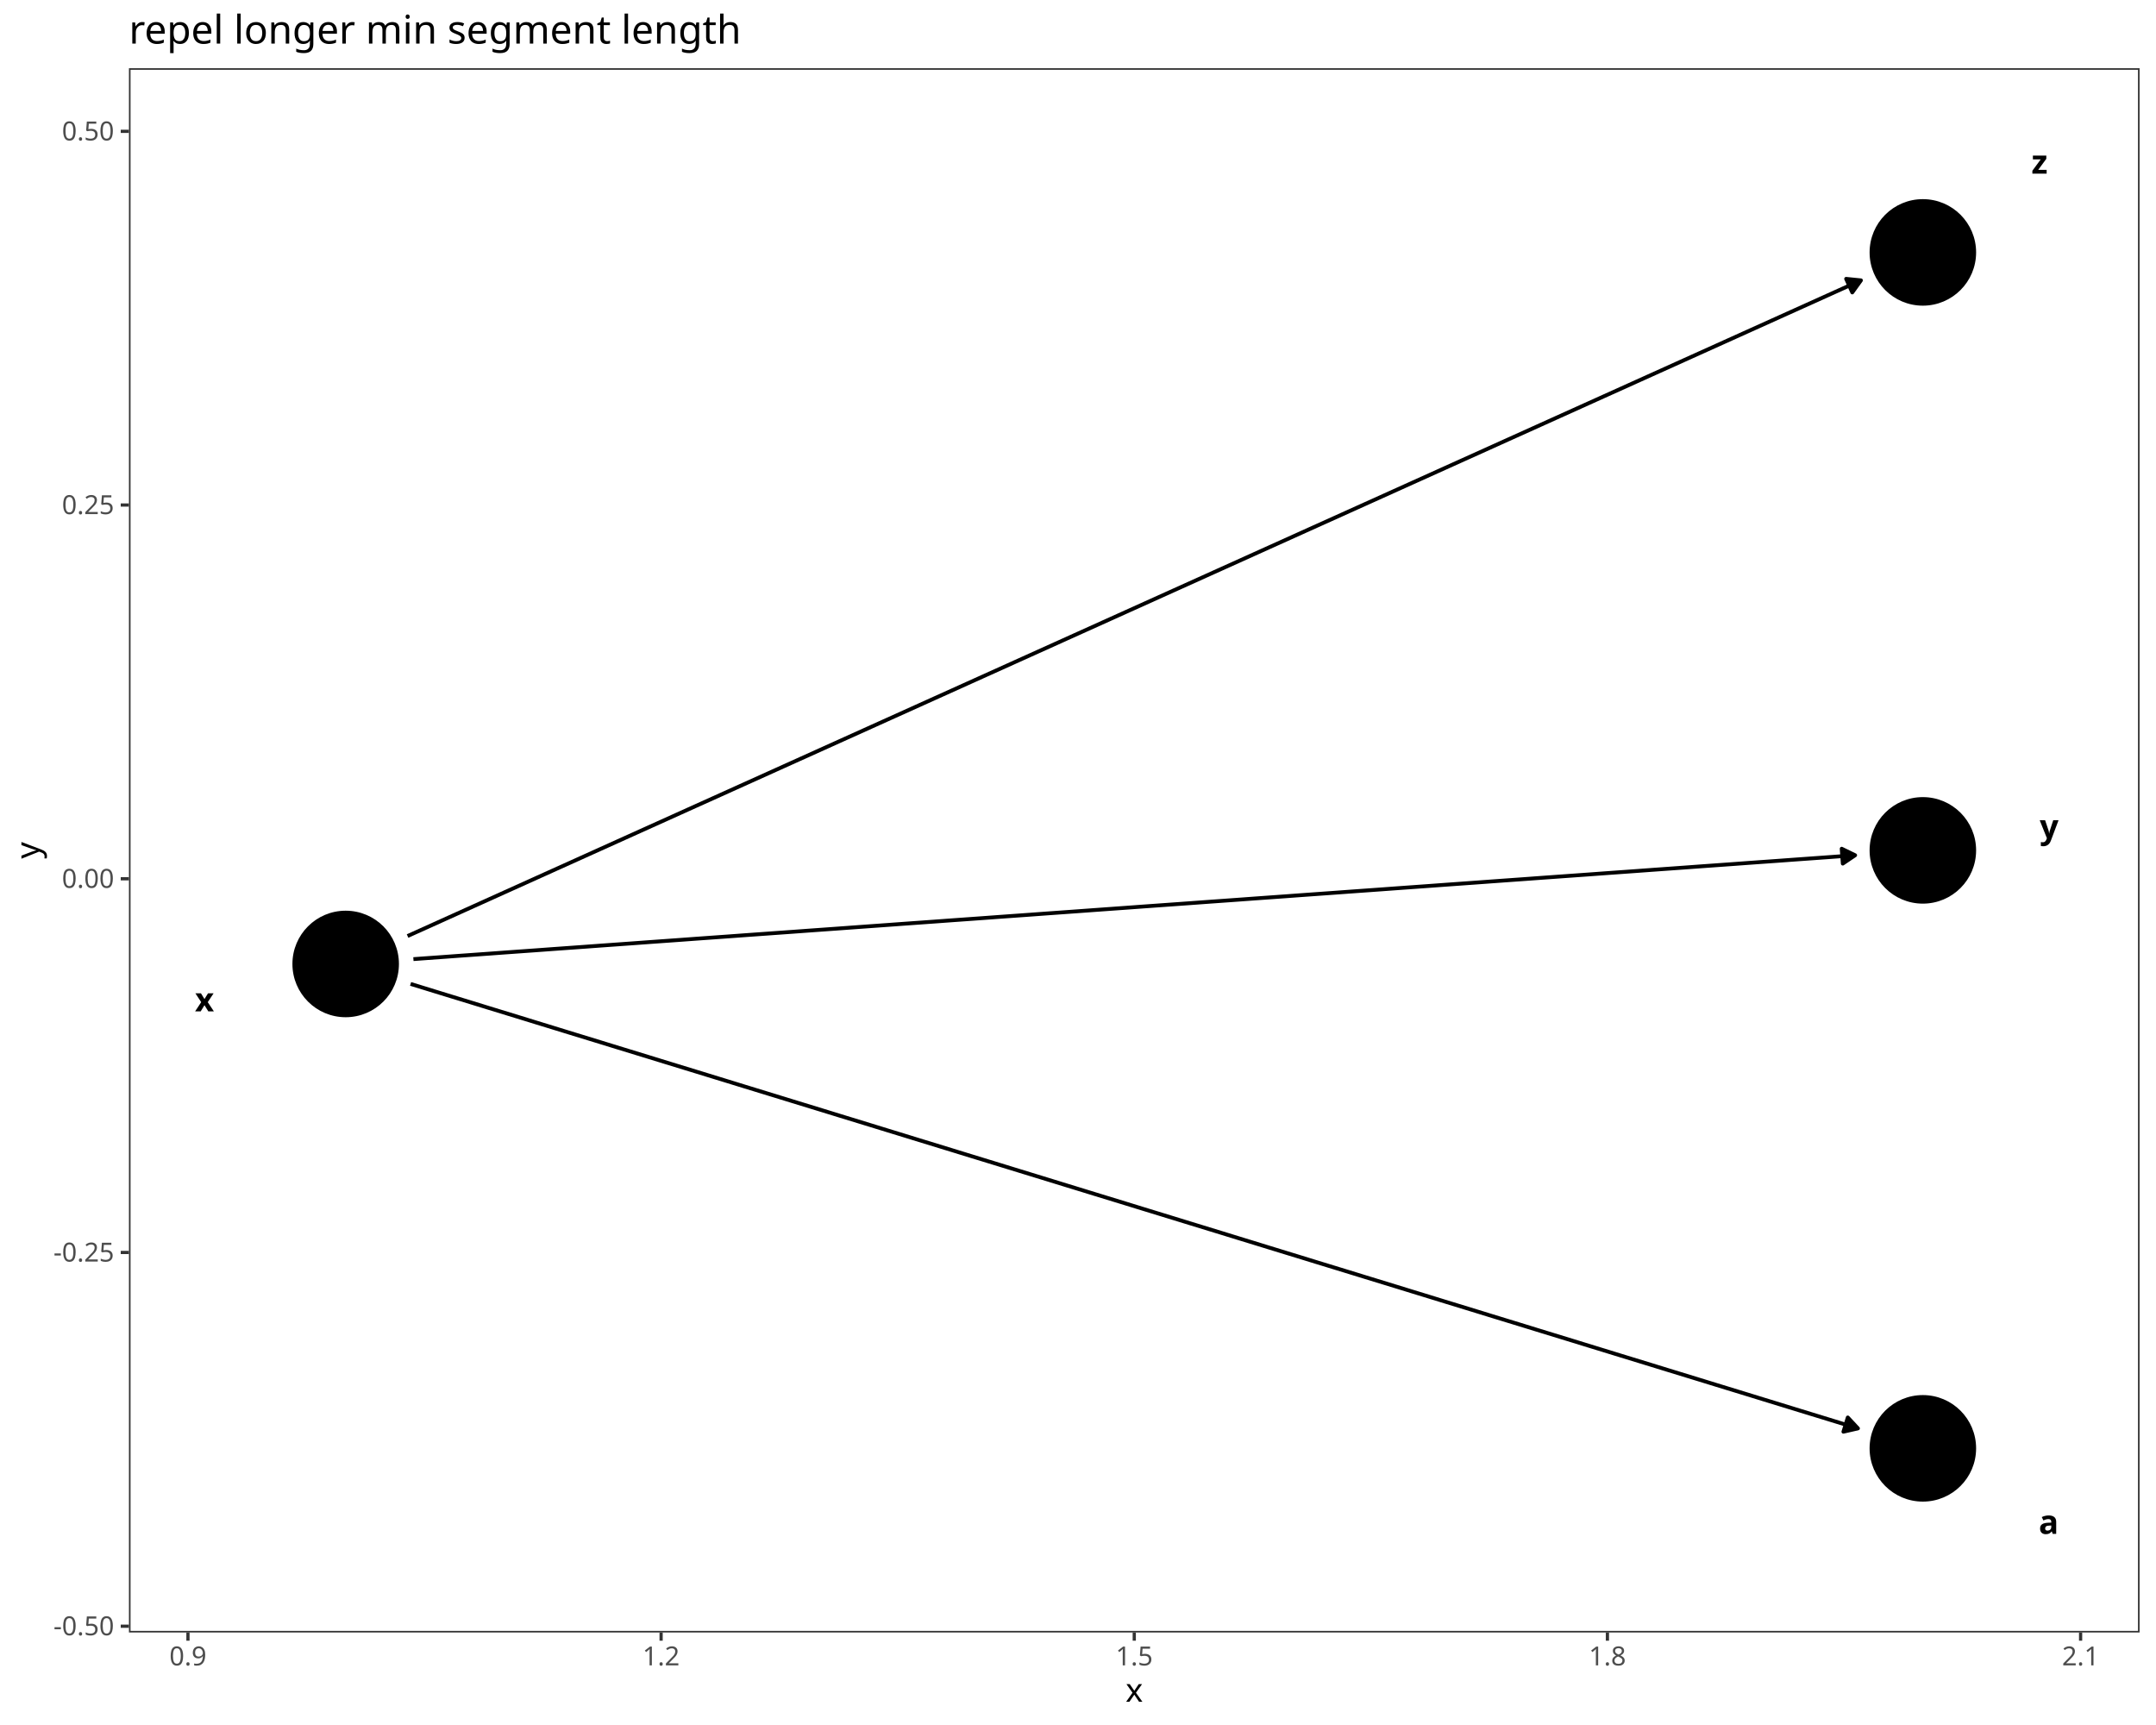
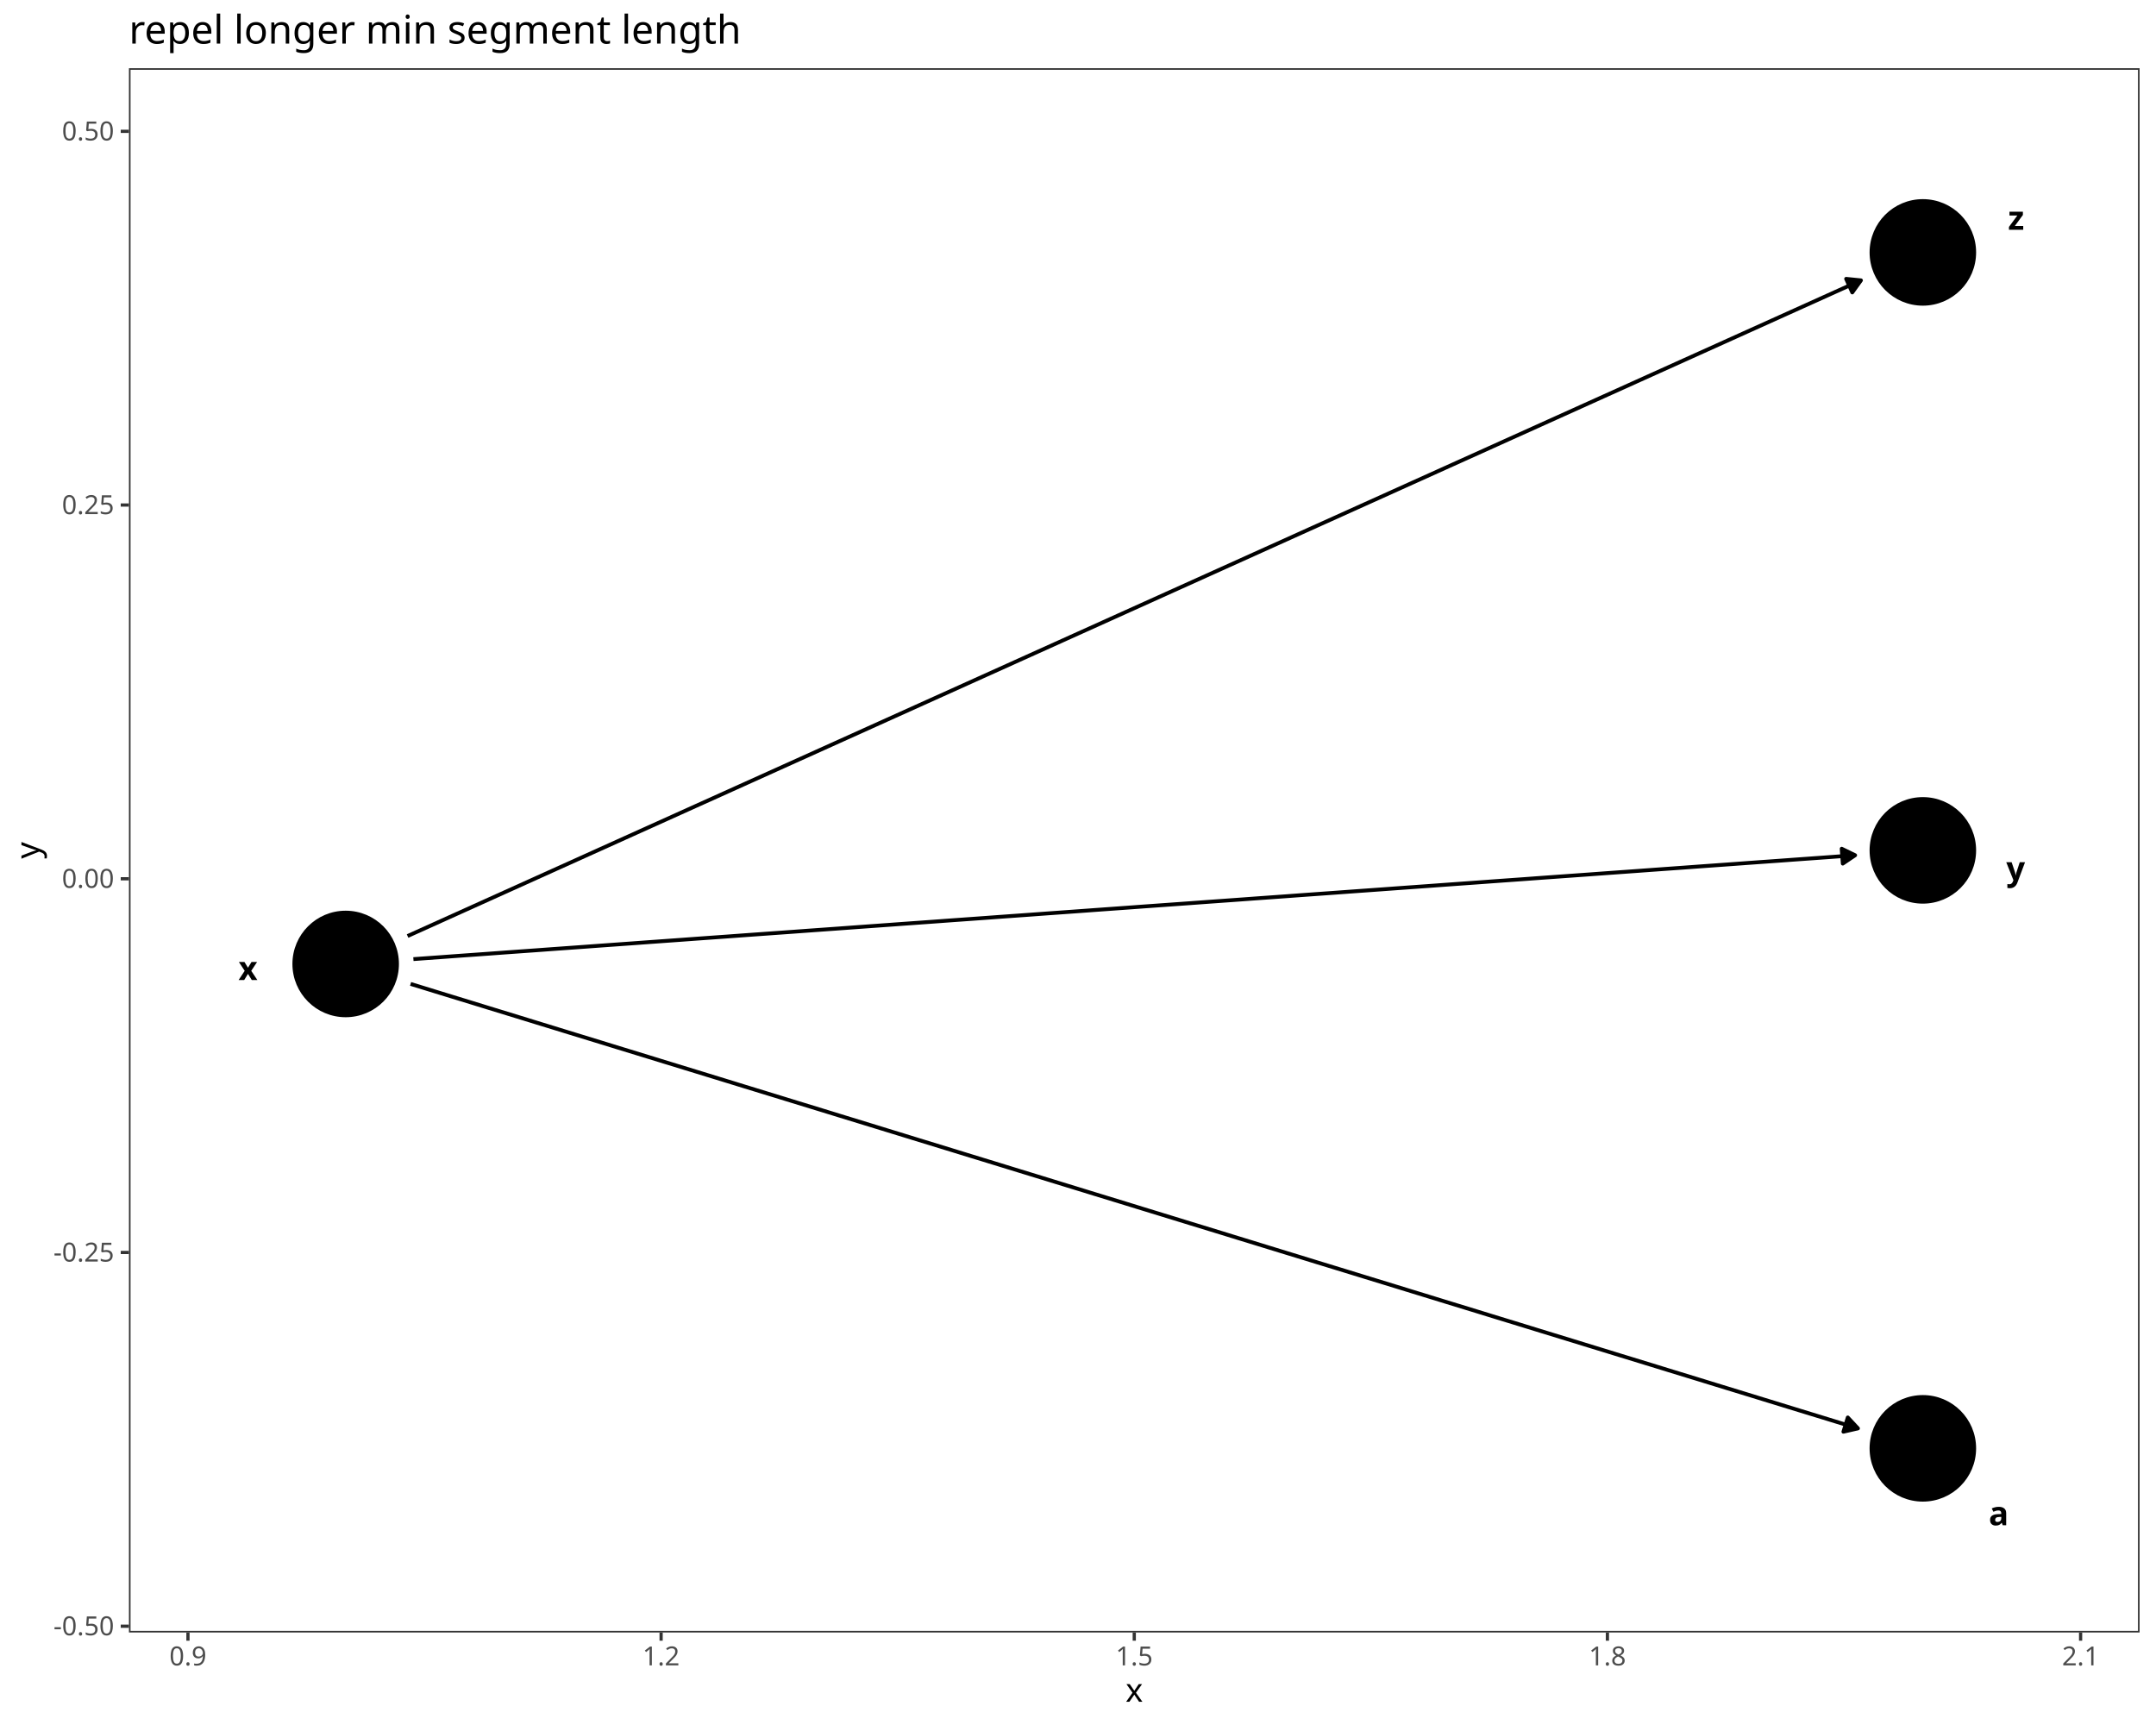
<svg xmlns="http://www.w3.org/2000/svg" class="svglite" data-engine-version="2.0" width="720.00pt" height="576.00pt" viewBox="0 0 720.00 576.00">
  <defs>
    <style type="text/css">
    .svglite line, .svglite polyline, .svglite polygon, .svglite path, .svglite rect, .svglite circle {
      fill: none;
      stroke: #000000;
      stroke-linecap: round;
      stroke-linejoin: round;
      stroke-miterlimit: 10.00;
    }
  </style>
  </defs>
  <rect width="100%" height="100%" style="stroke: none; fill: #FFFFFF;" />
  <defs>
    <clipPath id="cpMC4wMHw3MjAuMDB8MC4wMHw1NzYuMDA=">
      <rect x="0.00" y="0.00" width="720.00" height="576.00" />
    </clipPath>
  </defs>
  <g clip-path="url(#cpMC4wMHw3MjAuMDB8MC4wMHw1NzYuMDA=)">
    <rect x="0.00" y="0.00" width="720.00" height="576.00" style="stroke-width: 1.07; stroke: #FFFFFF; fill: #FFFFFF;" />
  </g>
  <defs>
    <clipPath id="cpNDMuMDZ8NzE0LjUyfDIyLjc4fDU0NS4xMQ==">
      <rect x="43.06" y="22.78" width="671.46" height="522.33" />
    </clipPath>
  </defs>
  <g clip-path="url(#cpNDMuMDZ8NzE0LjUyfDIyLjc4fDU0NS4xMQ==)">
    <rect x="43.06" y="22.78" width="671.46" height="522.33" style="stroke-width: 1.07; stroke: none; fill: #FFFFFF;" />
    <polyline points="137.12,328.54 142.04,330.05 147.36,331.69 152.68,333.32 158.00,334.95 163.32,336.59 168.64,338.22 173.96,339.85 179.28,341.49 184.60,343.12 189.92,344.76 195.24,346.39 200.56,348.02 205.88,349.66 211.20,351.29 216.52,352.92 221.84,354.56 227.16,356.19 232.48,357.82 237.81,359.46 243.13,361.09 248.45,362.73 253.77,364.36 259.09,365.99 264.41,367.63 269.73,369.26 275.05,370.89 280.37,372.53 285.69,374.16 291.01,375.79 296.33,377.43 301.65,379.06 306.97,380.70 312.29,382.33 317.61,383.96 322.93,385.60 328.25,387.23 333.57,388.86 338.89,390.50 344.21,392.13 349.53,393.76 354.85,395.40 360.17,397.03 365.49,398.67 370.81,400.30 376.13,401.93 381.45,403.57 386.77,405.20 392.09,406.83 397.41,408.47 402.73,410.10 408.05,411.73 413.37,413.37 418.69,415.00 424.01,416.64 429.33,418.27 434.65,419.90 439.97,421.54 445.30,423.17 450.62,424.80 455.94,426.44 461.26,428.07 466.58,429.70 471.90,431.34 477.22,432.97 482.54,434.61 487.86,436.24 493.18,437.87 498.50,439.51 503.82,441.14 509.14,442.77 514.46,444.41 519.78,446.04 525.10,447.67 530.42,449.31 535.74,450.94 541.06,452.58 546.38,454.21 551.70,455.84 557.02,457.48 562.34,459.11 567.66,460.74 572.98,462.38 578.30,464.01 583.62,465.64 588.94,467.28 594.26,468.91 599.58,470.55 604.90,472.18 610.22,473.81 615.54,475.45 620.47,476.96 " style="stroke-width: 1.28; stroke-linecap: butt;" />
    <polygon points="615.61,478.07 620.47,476.96 617.07,473.31 " style="stroke-width: 1.28; stroke-linecap: butt; fill: #000000;" />
    <polyline points="138.06,320.26 142.04,319.97 147.36,319.59 152.68,319.20 158.00,318.82 163.32,318.44 168.64,318.05 173.96,317.67 179.28,317.29 184.60,316.90 189.92,316.52 195.24,316.14 200.56,315.75 205.88,315.37 211.20,314.99 216.52,314.60 221.84,314.22 227.16,313.84 232.48,313.45 237.81,313.07 243.13,312.69 248.45,312.30 253.77,311.92 259.09,311.54 264.41,311.16 269.73,310.77 275.05,310.39 280.37,310.01 285.69,309.62 291.01,309.24 296.33,308.86 301.65,308.47 306.97,308.09 312.29,307.71 317.61,307.32 322.93,306.94 328.25,306.56 333.57,306.17 338.89,305.79 344.21,305.41 349.53,305.02 354.85,304.64 360.17,304.26 365.49,303.87 370.81,303.49 376.13,303.11 381.45,302.72 386.77,302.34 392.09,301.96 397.41,301.58 402.73,301.19 408.05,300.81 413.37,300.43 418.69,300.04 424.01,299.66 429.33,299.28 434.65,298.89 439.97,298.51 445.30,298.13 450.62,297.74 455.94,297.36 461.26,296.98 466.58,296.59 471.90,296.21 477.22,295.83 482.54,295.44 487.86,295.06 493.18,294.68 498.50,294.29 503.82,293.91 509.14,293.53 514.46,293.14 519.78,292.76 525.10,292.38 530.42,292.00 535.74,291.61 541.06,291.23 546.38,290.85 551.70,290.46 557.02,290.08 562.34,289.70 567.66,289.31 572.98,288.93 578.30,288.55 583.62,288.16 588.94,287.78 594.26,287.40 599.58,287.01 604.90,286.63 610.22,286.25 615.54,285.86 619.53,285.58 " style="stroke-width: 1.28; stroke-linecap: butt;" />
    <polygon points="615.40,288.37 619.53,285.58 615.04,283.40 " style="stroke-width: 1.28; stroke-linecap: butt; fill: #000000;" />
    <polyline points="136.11,312.56 136.72,312.28 142.04,309.88 147.36,307.48 152.68,305.08 158.00,302.68 163.32,300.28 168.64,297.88 173.96,295.48 179.28,293.08 184.60,290.68 189.92,288.28 195.24,285.88 200.56,283.48 205.88,281.08 211.20,278.68 216.52,276.28 221.84,273.88 227.16,271.48 232.48,269.08 237.81,266.68 243.13,264.28 248.45,261.88 253.77,259.48 259.09,257.08 264.41,254.68 269.73,252.28 275.05,249.88 280.37,247.48 285.69,245.08 291.01,242.68 296.33,240.28 301.65,237.88 306.97,235.48 312.29,233.08 317.61,230.68 322.93,228.28 328.25,225.88 333.57,223.48 338.89,221.08 344.21,218.68 349.53,216.28 354.85,213.88 360.17,211.48 365.49,209.08 370.81,206.68 376.13,204.28 381.45,201.88 386.77,199.48 392.09,197.08 397.41,194.68 402.73,192.28 408.05,189.88 413.37,187.48 418.69,185.08 424.01,182.68 429.33,180.28 434.65,177.88 439.97,175.48 445.30,173.08 450.62,170.68 455.94,168.28 461.26,165.88 466.58,163.48 471.90,161.08 477.22,158.68 482.54,156.28 487.86,153.88 493.18,151.48 498.50,149.08 503.82,146.68 509.14,144.28 514.46,141.88 519.78,139.48 525.10,137.08 530.42,134.68 535.74,132.28 541.06,129.88 546.38,127.48 551.70,125.08 557.02,122.68 562.34,120.28 567.66,117.88 572.98,115.48 578.30,113.08 583.62,110.68 588.94,108.28 594.26,105.88 599.58,103.48 604.90,101.08 610.22,98.68 615.54,96.28 620.86,93.88 621.47,93.61 " style="stroke-width: 1.28; stroke-linecap: butt;" />
    <polygon points="618.57,97.65 621.47,93.61 616.52,93.11 " style="stroke-width: 1.28; stroke-linecap: butt; fill: #000000;" />
    <circle cx="642.14" cy="483.62" r="17.43" style="stroke-width: 0.71; fill: #000000;" />
    <circle cx="115.44" cy="321.88" r="17.43" style="stroke-width: 0.71; fill: #000000;" />
    <circle cx="642.14" cy="283.95" r="17.43" style="stroke-width: 0.71; fill: #000000;" />
    <circle cx="642.14" cy="84.28" r="17.43" style="stroke-width: 0.71; fill: #000000;" />
-     <text x="684.16" y="512.18" text-anchor="middle" style="font-size: 11.04px; font-weight: bold; font-family: sans;" textLength="6.14px" lengthAdjust="spacingAndGlyphs">a</text>
-     <text x="68.29" y="337.71" text-anchor="middle" style="font-size: 11.04px; font-weight: bold; font-family: sans;" textLength="5.52px" lengthAdjust="spacingAndGlyphs">x</text>
-     <text x="684.31" y="279.92" text-anchor="middle" style="font-size: 11.04px; font-weight: bold; font-family: sans;" textLength="5.52px" lengthAdjust="spacingAndGlyphs">y</text>
-     <text x="681.11" y="57.98" text-anchor="middle" style="font-size: 11.04px; font-weight: bold; font-family: sans;" textLength="5.52px" lengthAdjust="spacingAndGlyphs">z</text>
+     <text x="667.46" y="509.30" text-anchor="middle" style="font-size: 11.04px; font-weight: bold; font-family: sans;" textLength="6.14px" lengthAdjust="spacingAndGlyphs">a</text>
+     <text x="82.81" y="327.25" text-anchor="middle" style="font-size: 11.04px; font-weight: bold; font-family: sans;" textLength="5.52px" lengthAdjust="spacingAndGlyphs">x</text>
+     <text x="673.13" y="293.93" text-anchor="middle" style="font-size: 11.04px; font-weight: bold; font-family: sans;" textLength="5.52px" lengthAdjust="spacingAndGlyphs">y</text>
+     <text x="673.29" y="76.73" text-anchor="middle" style="font-size: 11.04px; font-weight: bold; font-family: sans;" textLength="5.52px" lengthAdjust="spacingAndGlyphs">z</text>
    <rect x="43.06" y="22.78" width="671.46" height="522.33" style="stroke-width: 1.07; stroke: #333333;" />
  </g>
  <g clip-path="url(#cpMC4wMHw3MjAuMDB8MC4wMHw1NzYuMDA=)">
    <text x="38.13" y="546.04" text-anchor="end" style="font-size: 8.80px; fill: #4D4D4D; font-family: sans;" textLength="20.06px" lengthAdjust="spacingAndGlyphs">-0.50</text>
    <text x="38.13" y="421.25" text-anchor="end" style="font-size: 8.80px; fill: #4D4D4D; font-family: sans;" textLength="20.06px" lengthAdjust="spacingAndGlyphs">-0.25</text>
    <text x="38.13" y="296.46" text-anchor="end" style="font-size: 8.80px; fill: #4D4D4D; font-family: sans;" textLength="17.13px" lengthAdjust="spacingAndGlyphs">0.00</text>
    <text x="38.13" y="171.67" text-anchor="end" style="font-size: 8.80px; fill: #4D4D4D; font-family: sans;" textLength="17.13px" lengthAdjust="spacingAndGlyphs">0.25</text>
    <text x="38.13" y="46.88" text-anchor="end" style="font-size: 8.80px; fill: #4D4D4D; font-family: sans;" textLength="17.13px" lengthAdjust="spacingAndGlyphs">0.50</text>
    <polyline points="40.32,543.02 43.06,543.02 " style="stroke-width: 1.07; stroke: #333333; stroke-linecap: butt;" />
    <polyline points="40.32,418.22 43.06,418.22 " style="stroke-width: 1.07; stroke: #333333; stroke-linecap: butt;" />
    <polyline points="40.32,293.43 43.06,293.43 " style="stroke-width: 1.07; stroke: #333333; stroke-linecap: butt;" />
    <polyline points="40.32,168.64 43.06,168.64 " style="stroke-width: 1.07; stroke: #333333; stroke-linecap: butt;" />
    <polyline points="40.32,43.85 43.06,43.85 " style="stroke-width: 1.07; stroke: #333333; stroke-linecap: butt;" />
    <polyline points="62.77,547.85 62.77,545.11 " style="stroke-width: 1.07; stroke: #333333; stroke-linecap: butt;" />
    <polyline points="220.78,547.85 220.78,545.11 " style="stroke-width: 1.07; stroke: #333333; stroke-linecap: butt;" />
    <polyline points="378.79,547.85 378.79,545.11 " style="stroke-width: 1.07; stroke: #333333; stroke-linecap: butt;" />
    <polyline points="536.80,547.85 536.80,545.11 " style="stroke-width: 1.07; stroke: #333333; stroke-linecap: butt;" />
    <polyline points="694.82,547.85 694.82,545.11 " style="stroke-width: 1.07; stroke: #333333; stroke-linecap: butt;" />
    <text x="62.77" y="556.10" text-anchor="middle" style="font-size: 8.80px; fill: #4D4D4D; font-family: sans;" textLength="12.23px" lengthAdjust="spacingAndGlyphs">0.9</text>
    <text x="220.78" y="556.10" text-anchor="middle" style="font-size: 8.80px; fill: #4D4D4D; font-family: sans;" textLength="12.23px" lengthAdjust="spacingAndGlyphs">1.2</text>
    <text x="378.79" y="556.10" text-anchor="middle" style="font-size: 8.80px; fill: #4D4D4D; font-family: sans;" textLength="12.23px" lengthAdjust="spacingAndGlyphs">1.5</text>
    <text x="536.80" y="556.10" text-anchor="middle" style="font-size: 8.80px; fill: #4D4D4D; font-family: sans;" textLength="12.23px" lengthAdjust="spacingAndGlyphs">1.8</text>
    <text x="694.82" y="556.10" text-anchor="middle" style="font-size: 8.80px; fill: #4D4D4D; font-family: sans;" textLength="12.23px" lengthAdjust="spacingAndGlyphs">2.1</text>
    <text x="378.79" y="568.24" text-anchor="middle" style="font-size: 11.00px; font-family: sans;" textLength="5.50px" lengthAdjust="spacingAndGlyphs">x</text>
    <text transform="translate(13.05,283.95) rotate(-90)" text-anchor="middle" style="font-size: 11.00px; font-family: sans;" textLength="5.50px" lengthAdjust="spacingAndGlyphs">y</text>
    <text x="43.06" y="14.56" style="font-size: 13.20px; font-family: sans;" textLength="188.59px" lengthAdjust="spacingAndGlyphs">repel longer min segment length</text>
  </g>
</svg>
